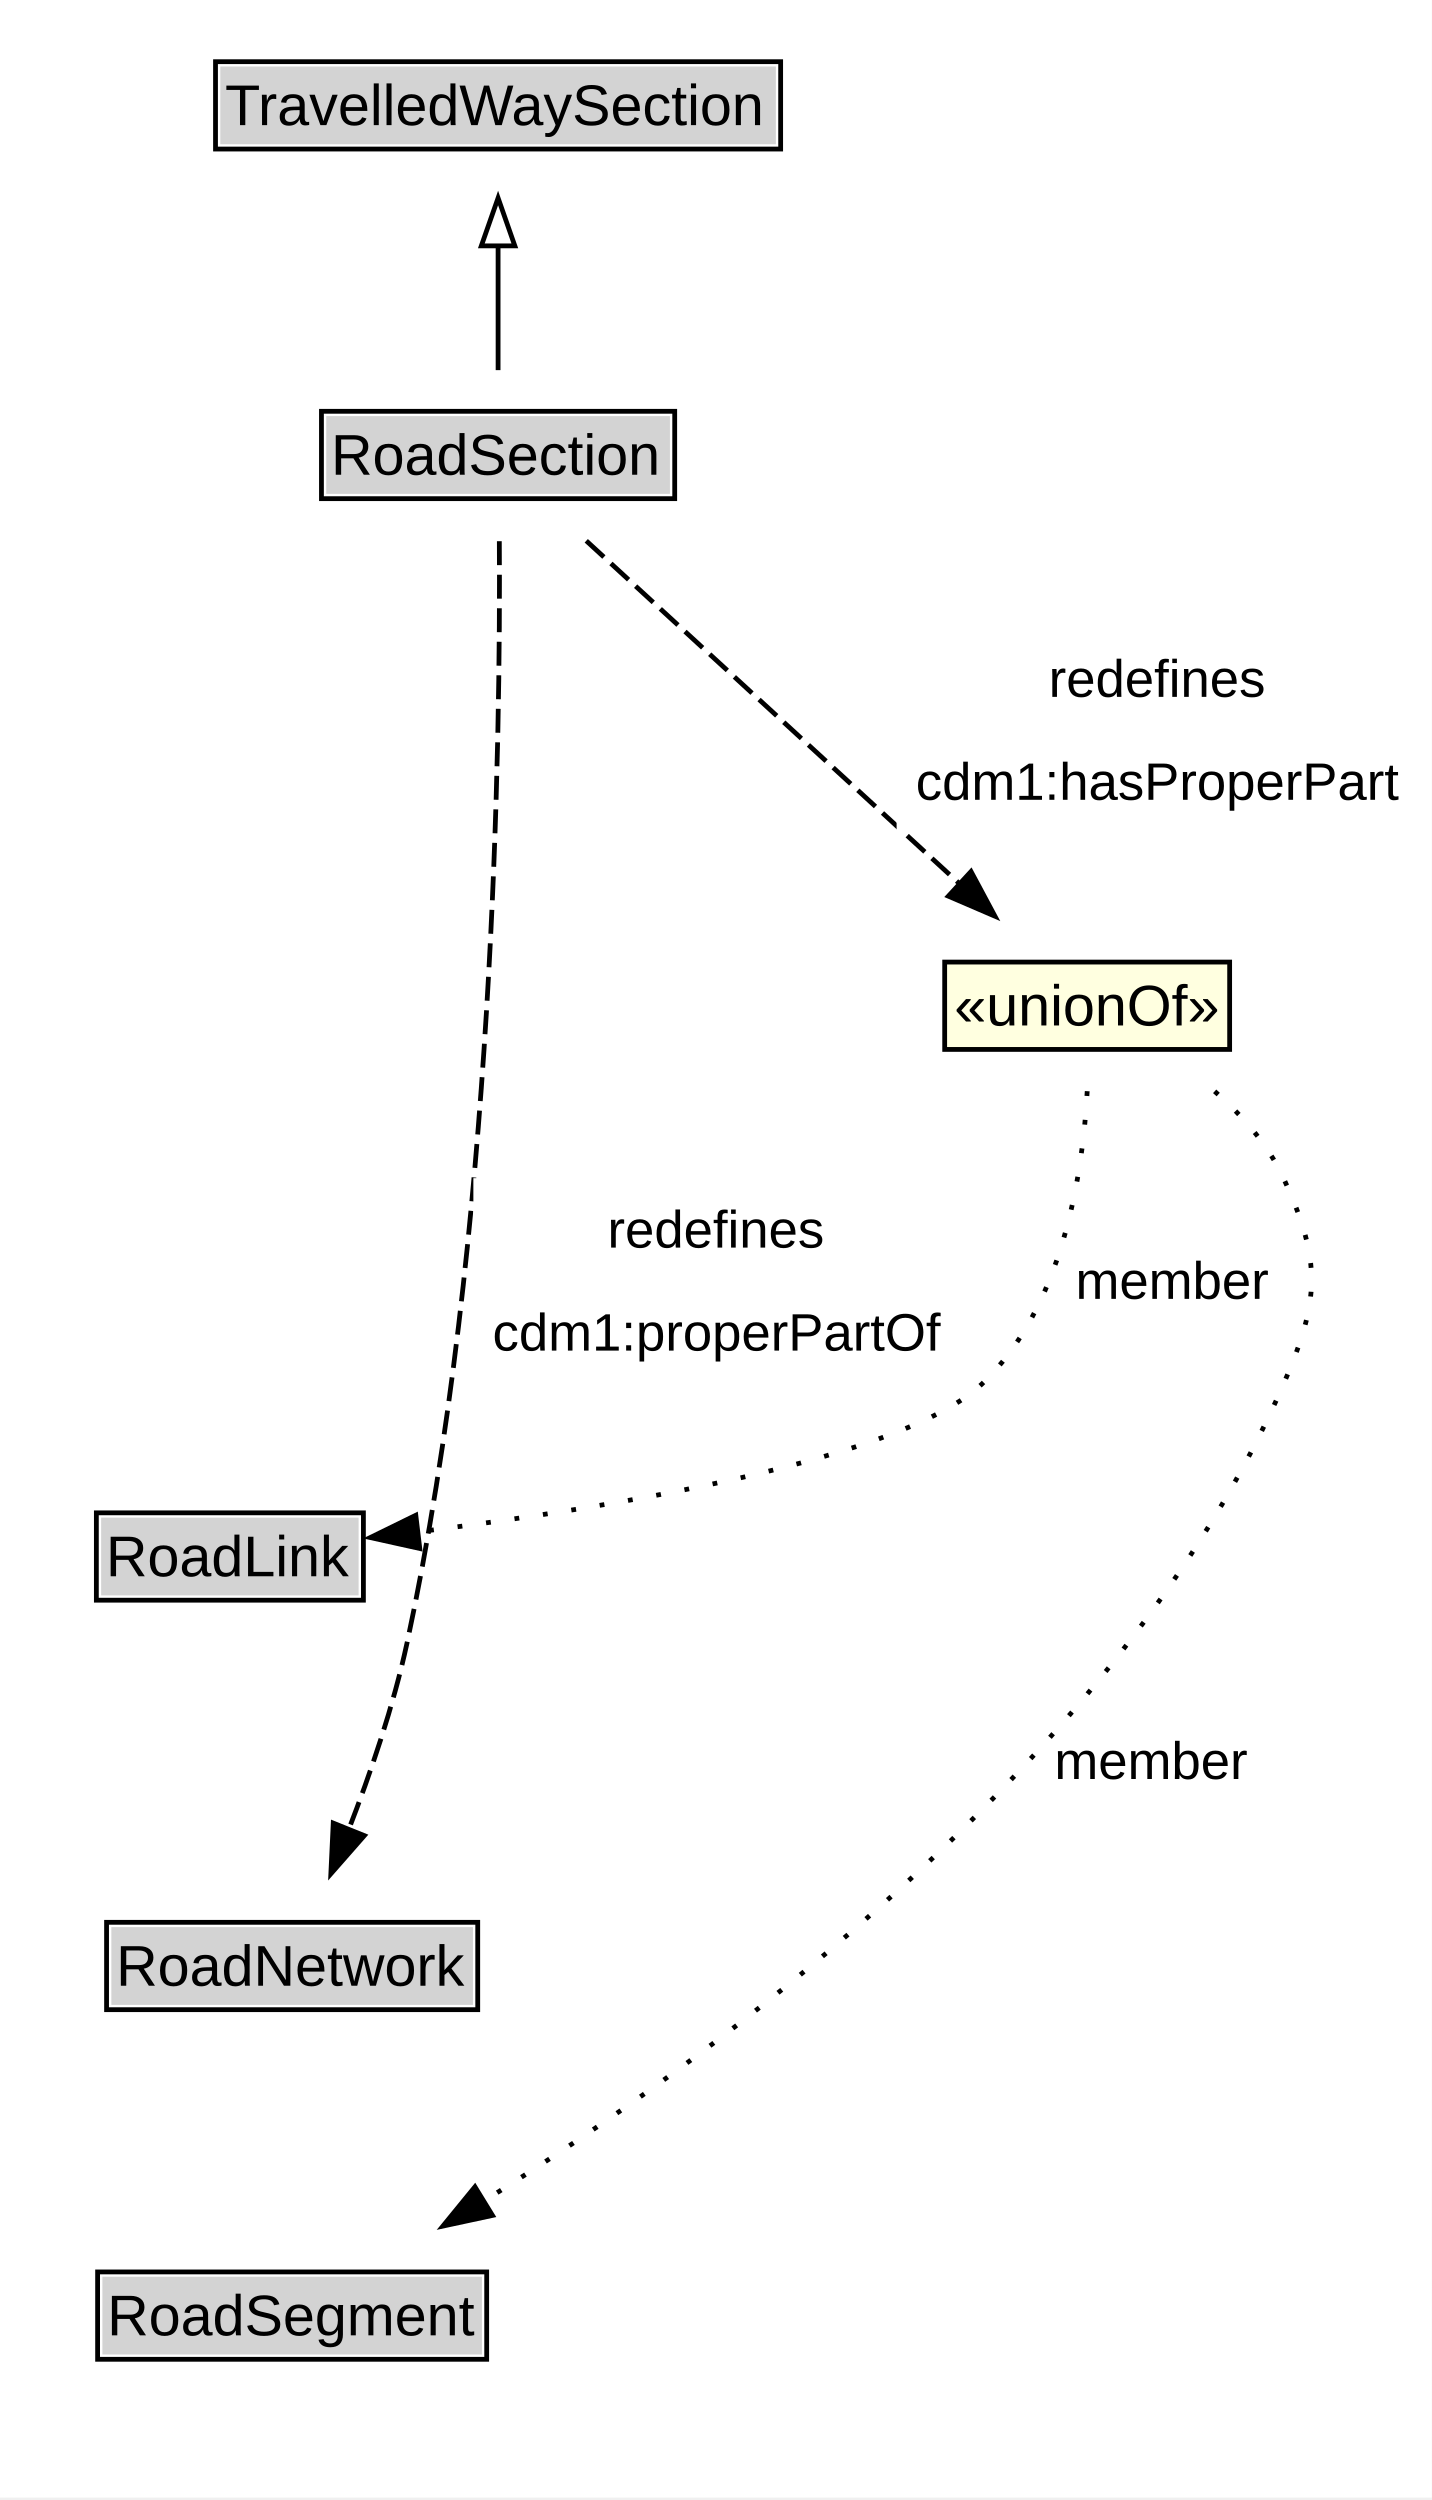
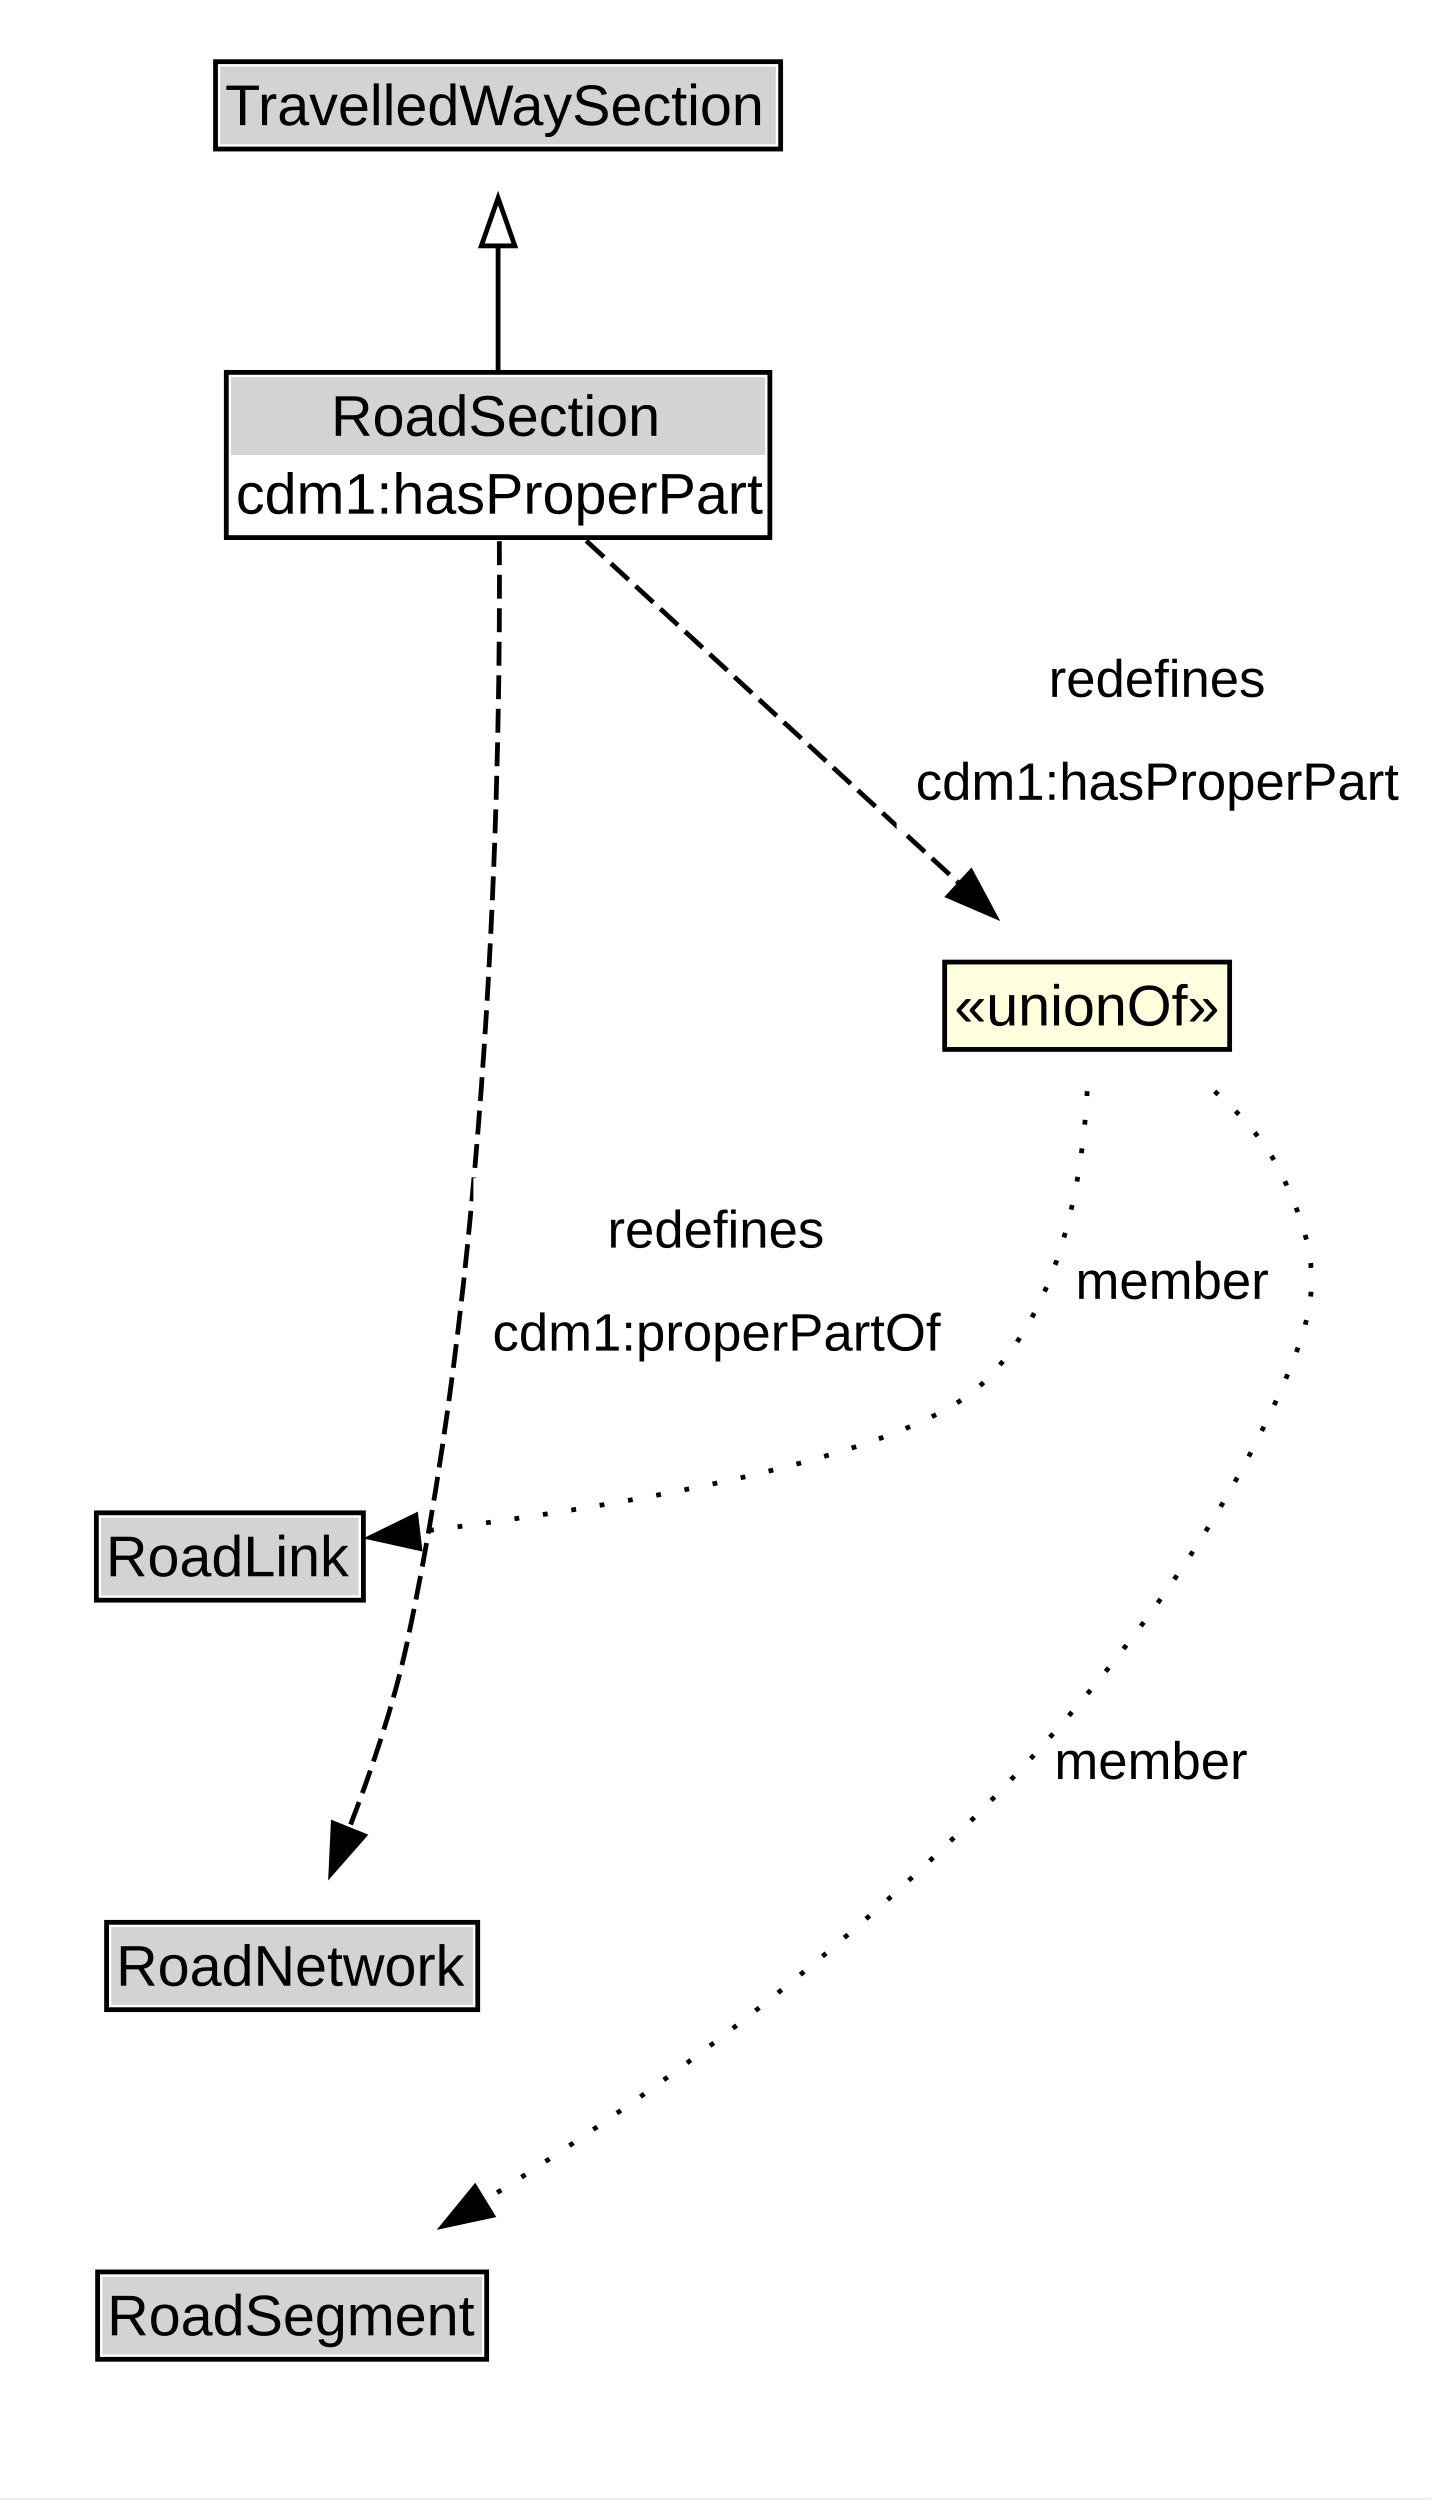
<svg xmlns="http://www.w3.org/2000/svg" xmlns:xlink="http://www.w3.org/1999/xlink" width="299pt" height="522pt" viewBox="0.00 0.00 299.00 522.00">
  <g id="graph0" class="graph" transform="scale(1 1) rotate(0) translate(4 517.5)">
    <polygon fill="white" stroke="none" points="-4,4 -4,-517.5 294.96,-517.5 294.96,4 -4,4" />
    <g id="clust3" class="cluster">
</g>
    <g id="node1" class="node">
      <g id="a_node1">
        <a xlink:href="../TravelledWaySection" xlink:title="&lt;TABLE&gt;">
          <polygon fill="lightgray" stroke="none" points="42,-487.38 42,-503.62 158,-503.62 158,-487.38 42,-487.38" />
          <text xml:space="preserve" text-anchor="start" x="43" y="-491.38" font-family="Arial" font-size="12.00">TravelledWaySection</text>
          <polygon fill="none" stroke="black" points="41,-486.38 41,-504.62 159,-504.62 159,-486.38 41,-486.38" />
        </a>
      </g>
    </g>
    <g id="node2" class="node">
      <g id="a_node2">
        <a xlink:href="../RoadSection" xlink:title="&lt;TABLE&gt;">
-           <polygon fill="lightgray" stroke="none" points="64.12,-414.38 64.12,-430.62 135.88,-430.62 135.88,-414.38 64.12,-414.38" />
-           <text xml:space="preserve" text-anchor="start" x="65.12" y="-418.38" font-family="Arial" font-size="12.00">RoadSection</text>
-           <polygon fill="none" stroke="black" points="63.12,-413.38 63.12,-431.62 136.88,-431.62 136.88,-413.38 63.12,-413.38" />
+           <polygon fill="lightgray" stroke="none" points="44.25,-422.5 44.25,-438.75 155.75,-438.75 155.75,-422.5 44.25,-422.5" />
+           <text xml:space="preserve" text-anchor="start" x="65.12" y="-426.5" font-family="Arial" font-size="12.00">RoadSection</text>
+           <text xml:space="preserve" text-anchor="start" x="45.25" y="-410.25" font-family="Arial" font-size="12.00">cdm1:hasProperPart</text>
+           <polygon fill="none" stroke="black" points="43.25,-405.25 43.25,-439.75 156.75,-439.75 156.75,-405.25 43.25,-405.25" />
        </a>
      </g>
    </g>
    <g id="edge1" class="edge">
      <path fill="none" stroke="black" d="M100,-440.21C100,-447.97 100,-457.42 100,-466.24" />
      <polygon fill="none" stroke="black" points="96.5,-466.16 100,-476.16 103.5,-466.16 96.5,-466.16" />
    </g>
    <g id="node5" class="node">
      <g id="a_node5">
        <a xlink:href="../RoadNetwork" xlink:title="&lt;TABLE&gt;">
          <polygon fill="lightgray" stroke="none" points="19.25,-98.88 19.25,-115.12 94.75,-115.12 94.75,-98.88 19.25,-98.88" />
          <text xml:space="preserve" text-anchor="start" x="20.25" y="-102.88" font-family="Arial" font-size="12.00">RoadNetwork</text>
          <polygon fill="none" stroke="black" points="18.25,-97.88 18.25,-116.12 95.75,-116.12 95.75,-97.88 18.25,-97.88" />
        </a>
      </g>
    </g>
    <g id="edge9" class="edge">
      <path fill="none" stroke="black" stroke-dasharray="5,2" d="M100.26,-404.5C100.53,-364.12 99.24,-259.44 81,-174.5 78.17,-161.31 73.35,-147.2 68.76,-135.37" />
      <polygon fill="black" stroke="black" points="72.07,-134.22 65.08,-126.25 65.58,-136.84 72.07,-134.22" />
      <polygon fill="white" stroke="none" points="94.84,-228.5 94.84,-271.5 195.09,-271.5 195.09,-228.5 94.84,-228.5" />
      <text xml:space="preserve" text-anchor="start" x="122.84" y="-257" font-family="Arial" font-size="11.00">redefines</text>
      <text xml:space="preserve" text-anchor="start" x="98.84" y="-235.5" font-family="Arial" font-size="11.00">cdm1:properPartOf</text>
    </g>
    <g id="node7" class="node">
      <polygon fill="lightyellow" stroke="none" points="193.25,-298.38 193.25,-316.62 252.75,-316.62 252.75,-298.38 193.25,-298.38" />
      <text xml:space="preserve" text-anchor="start" x="195.25" y="-303.38" font-family="Arial" font-size="12.00">«unionOf»</text>
      <polygon fill="none" stroke="black" points="193.25,-298.38 193.25,-316.62 252.75,-316.62 252.75,-298.38 193.25,-298.38" />
    </g>
    <g id="edge8" class="edge">
      <path fill="none" stroke="black" stroke-dasharray="5,2" d="M118.41,-404.58C139.09,-385.58 172.84,-354.59 196.38,-332.95" />
      <polygon fill="black" stroke="black" points="198.75,-335.53 203.75,-326.19 194.01,-330.38 198.75,-335.53" />
      <polygon fill="white" stroke="none" points="183.21,-343.5 183.21,-386.5 290.96,-386.5 290.96,-343.5 183.21,-343.5" />
      <text xml:space="preserve" text-anchor="start" x="214.96" y="-372" font-family="Arial" font-size="11.00">redefines</text>
      <text xml:space="preserve" text-anchor="start" x="187.21" y="-350.5" font-family="Arial" font-size="11.00">cdm1:hasProperPart</text>
    </g>
    <g id="node4" class="node">
      <g id="a_node4">
        <a xlink:href="../RoadLink" xlink:title="&lt;TABLE&gt;">
          <polygon fill="lightgray" stroke="none" points="17.12,-184.38 17.12,-200.62 70.88,-200.62 70.88,-184.38 17.12,-184.38" />
          <text xml:space="preserve" text-anchor="start" x="18.12" y="-188.38" font-family="Arial" font-size="12.00">RoadLink</text>
          <polygon fill="none" stroke="black" points="16.12,-183.38 16.12,-201.62 71.88,-201.62 71.88,-183.38 16.12,-183.38" />
        </a>
      </g>
    </g>
    <g id="node6" class="node">
      <g id="a_node6">
        <a xlink:href="../RoadSegment" xlink:title="&lt;TABLE&gt;">
          <polygon fill="lightgray" stroke="none" points="17.38,-25.88 17.38,-42.12 96.62,-42.12 96.62,-25.88 17.38,-25.88" />
          <text xml:space="preserve" text-anchor="start" x="18.38" y="-29.88" font-family="Arial" font-size="12.00">RoadSegment</text>
          <polygon fill="none" stroke="black" points="16.38,-24.88 16.38,-43.12 97.62,-43.12 97.62,-24.88 16.38,-24.88" />
        </a>
      </g>
    </g>
    <g id="edge6" class="edge">
      <path fill="none" stroke="black" stroke-dasharray="1,5" d="M223.01,-289.66C222.08,-271.91 217.76,-244.36 201,-228.5 184.25,-212.66 123.81,-202.69 83,-197.61" />
      <polygon fill="black" stroke="black" points="83.65,-194.17 73.31,-196.46 82.82,-201.12 83.65,-194.17" />
      <text xml:space="preserve" text-anchor="middle" x="240.74" y="-246.3" font-family="Arial" font-size="11.00">member</text>
    </g>
    <g id="edge7" class="edge">
      <path fill="none" stroke="black" stroke-dasharray="1,5" d="M249.62,-289.63C255.42,-284.56 260.79,-278.47 264,-271.5 272,-254.15 271.61,-246.03 264,-228.5 229.93,-150.02 146.63,-88.87 96.7,-57.72" />
      <polygon fill="black" stroke="black" points="98.83,-54.92 88.47,-52.69 95.17,-60.89 98.83,-54.92" />
      <text xml:space="preserve" text-anchor="middle" x="236.33" y="-146.05" font-family="Arial" font-size="11.00">member</text>
    </g>
  </g>
</svg>
